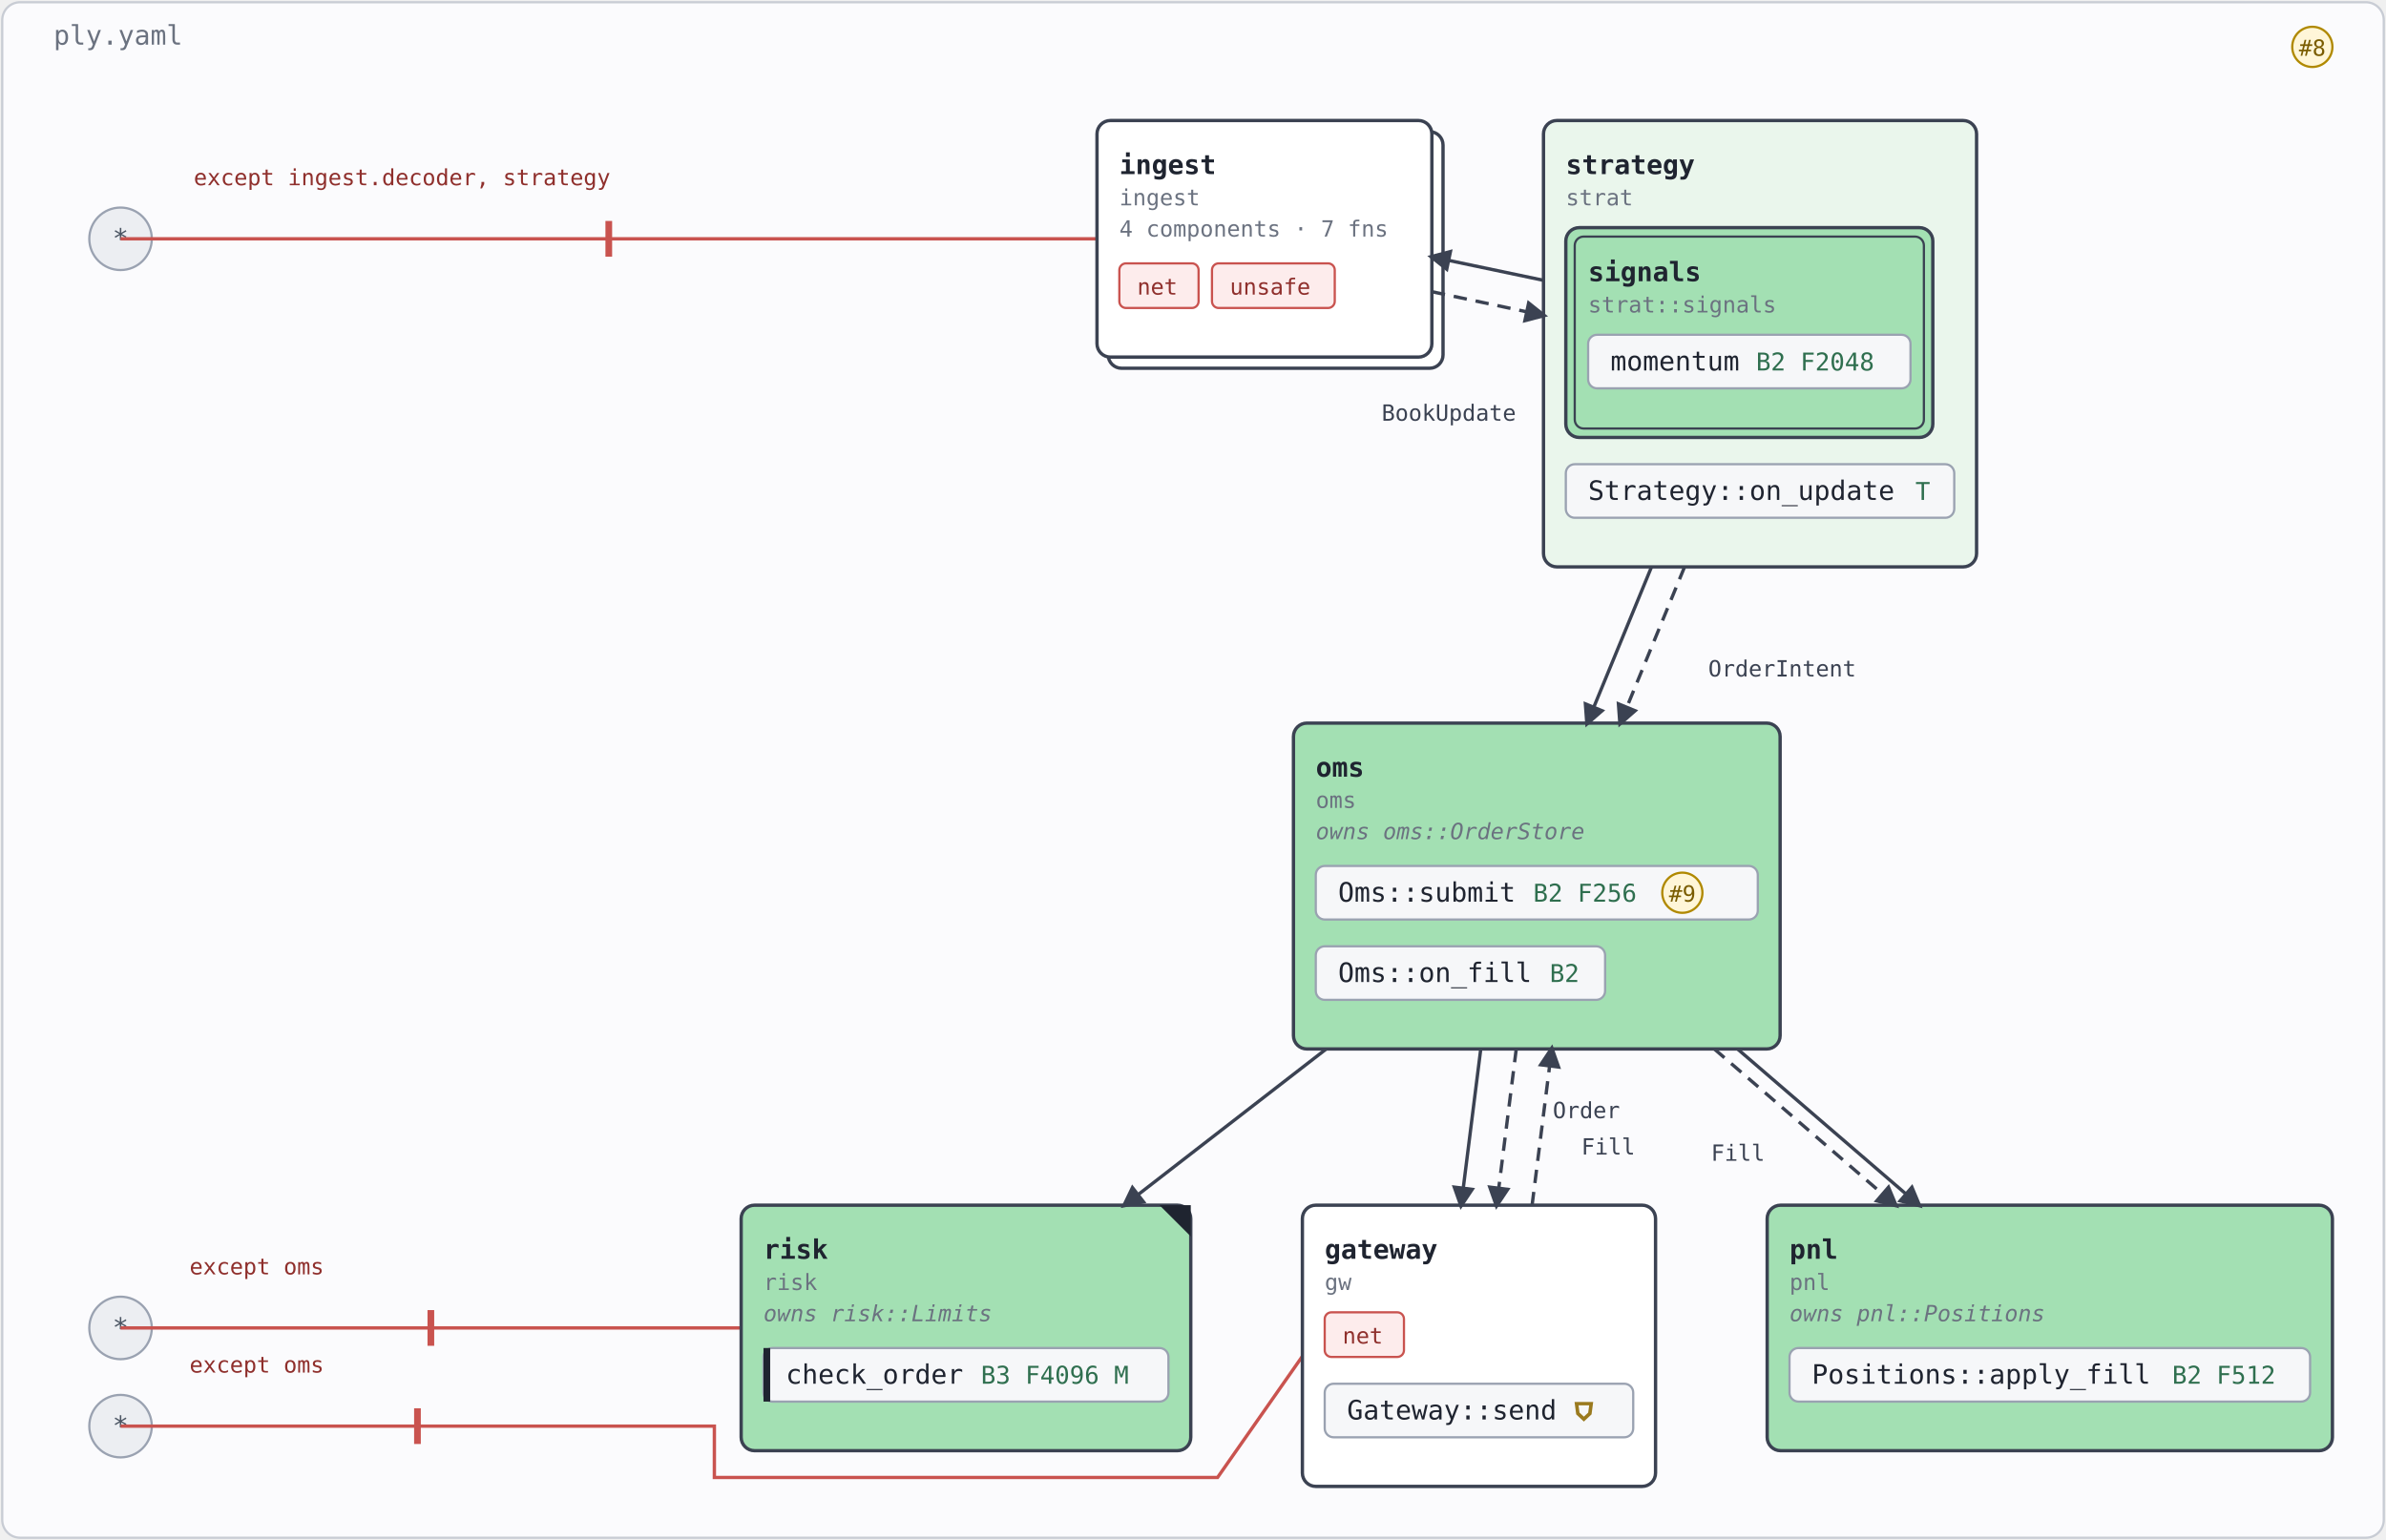
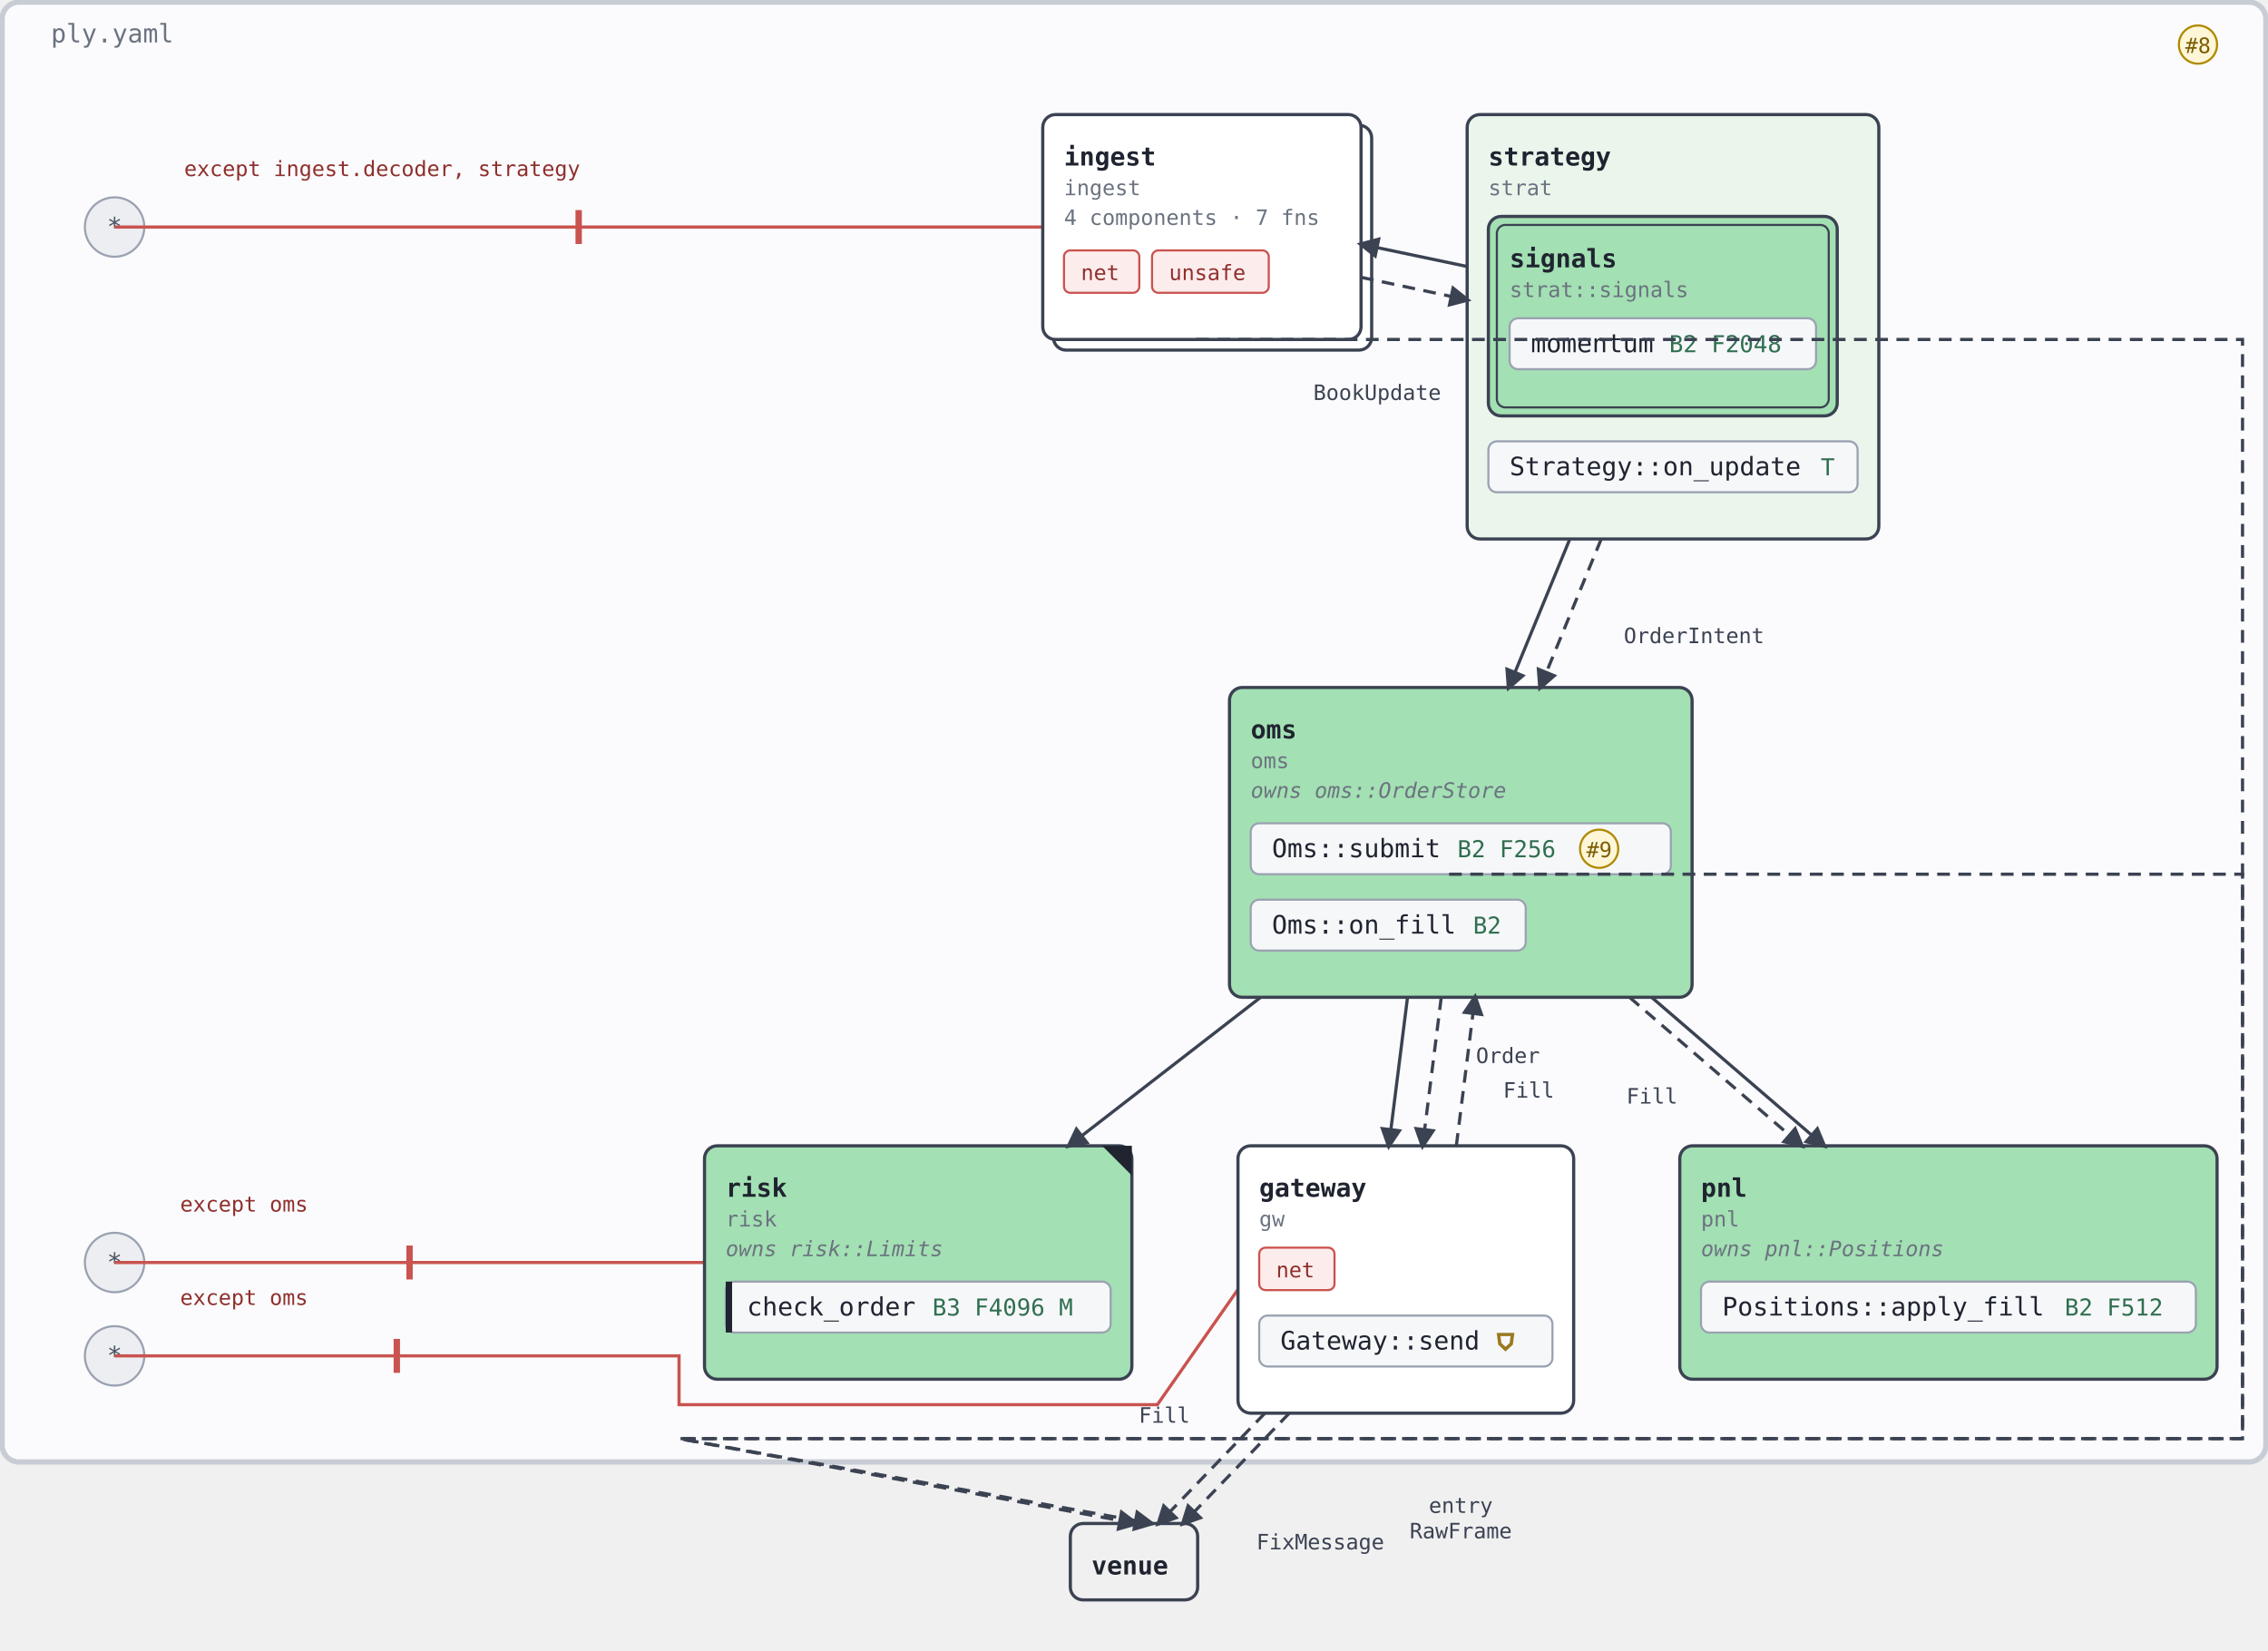
- <svg xmlns="http://www.w3.org/2000/svg" width="1068.8" height="690.0" viewBox="0 0 1068.8 690.0" font-family="monospace" font-size="12">
-   <style>.workspace-frame{fill:#fbfbfd;stroke:#c8ccd4}.workspace-title{fill:#6b7280}.component-box{stroke:#3b4252;stroke-width:1.5}.hollow-box{stroke-dasharray:6 4}.collapsed-stack{stroke:#3b4252;stroke-width:1.5}.pure-seal{fill:none;stroke:#3b4252}.strict-notch{fill:#1f2430}.component-name{fill:#1f2430;font-weight:bold}.component-anchor{fill:#6b7280;font-size:10px}.component-owns{fill:#6b7280;font-size:10px;font-style:italic}.ceiling-unclaimed{fill:#fff}.ceiling-tested{fill:#eaf6ec}.ceiling-fuzzed{fill:#cdeed3}.ceiling-bounded{fill:#a3e0b3}.ceiling-proved{fill:#78d194}.contract-mark{fill:#1f2430}.cap-badge rect{fill:#fdecec;stroke:#c9534f}.cap-badge text{fill:#8f2f2c;font-size:10px}.profile-tag rect{fill:#eef2fb;stroke:#5570a8}.profile-tag text{fill:#334b78;font-size:10px}.fn-chip-box{fill:#f6f7f9;stroke:#9aa2b1}.fn-chip-box-synth{fill:#ecdff5;stroke:#9aa2b1}.fn-name{fill:#1f2430}.fn-checks{fill:#2f6f4f;font-size:11px}.fn-check-with{fill:#6b7280;font-size:10px}.fn-examples{fill:#6b7280;font-size:10px}.fn-shield{fill:none;stroke:#9a7a1f;font-size:13px}.unresolved-pin circle,.registry-pin circle{fill:#fff6d8;stroke:#b08900}.pin-label{fill:#7a5c00;font-size:10px;text-anchor:middle}.edge-line{fill:none;stroke:#3b4252;stroke-width:1.5}.edge-label{fill:#3b4252;font-size:10px;text-anchor:middle}.deny-line{fill:none;stroke:#c9534f;stroke-width:1.5}.deny-bar{stroke:#c9534f;stroke-width:3}.deny-except{fill:#8f2f2c;font-size:10px;text-anchor:middle}.any-node circle{fill:#eceef2;stroke:#9aa2b1}.any-label{fill:#4b5563;text-anchor:middle}#arrow path{fill:#3b4252}</style>
+ <svg xmlns="http://www.w3.org/2000/svg" width="1068.8" height="778.0" viewBox="0 0 1068.8 778.0" font-family="monospace" font-size="12">
+   <style>.workspace-frame{fill:#fbfbfd;stroke:#c8ccd4;stroke-width:2.5}.workspace-title{fill:#6b7280}.component-box{stroke:#3b4252;stroke-width:1.5}.hollow-box{stroke-dasharray:6 4}.collapsed-stack{stroke:#3b4252;stroke-width:1.5}.pure-seal{fill:none;stroke:#3b4252}.strict-notch{fill:#1f2430}.component-name{fill:#1f2430;font-weight:bold}.component-anchor{fill:#6b7280;font-size:10px}.component-owns{fill:#6b7280;font-size:10px;font-style:italic}.ceiling-unclaimed{fill:#fff}.ceiling-tested{fill:#eaf6ec}.ceiling-fuzzed{fill:#cdeed3}.ceiling-bounded{fill:#a3e0b3}.ceiling-proved{fill:#78d194}.contract-mark{fill:#1f2430}.cap-badge rect{fill:#fdecec;stroke:#c9534f}.cap-badge text{fill:#8f2f2c;font-size:10px}.profile-tag rect{fill:#eef2fb;stroke:#5570a8}.profile-tag text{fill:#334b78;font-size:10px}.fn-chip-box{fill:#f6f7f9;stroke:#9aa2b1}.fn-chip-box-synth{fill:#ecdff5;stroke:#9aa2b1}.fn-name{fill:#1f2430}.fn-checks{fill:#2f6f4f;font-size:11px}.fn-check-with{fill:#6b7280;font-size:10px}.fn-examples{fill:#6b7280;font-size:10px}.fn-shield{fill:none;stroke:#9a7a1f;font-size:13px}.unresolved-pin circle,.registry-pin circle{fill:#fff6d8;stroke:#b08900}.pin-label{fill:#7a5c00;font-size:10px;text-anchor:middle}.edge-line{fill:none;stroke:#3b4252;stroke-width:1.5}.edge-label{fill:#3b4252;font-size:10px;text-anchor:middle}.deny-line{fill:none;stroke:#c9534f;stroke-width:1.5}.deny-bar{stroke:#c9534f;stroke-width:3}.deny-except{fill:#8f2f2c;font-size:10px;text-anchor:middle}.any-node circle{fill:#eceef2;stroke:#9aa2b1}.any-label{fill:#4b5563;text-anchor:middle}.external-box{fill:none;stroke:#3b4252;stroke-width:1.5}#arrow path{fill:#3b4252}</style>
  <defs>
    <marker id="arrow" viewBox="0 0 10 10" refX="8" refY="5" markerWidth="7" markerHeight="7" orient="auto-start-reverse">
      <path d="M 0 0 L 10 5 L 0 10 z" />
    </marker>
  </defs>
  <rect class="workspace-frame" x="1" y="1" width="1066.8" height="688.0" rx="8" />
  <text class="workspace-title" x="24.0" y="20">ply.yaml</text>
  <g class="any-node">
    <circle cx="54.0" cy="107.0" r="14.0" />
    <text class="any-label" x="54.0" y="111.0">*</text>
  </g>
  <g class="deny-rule">
    <path class="deny-line" d="M 54.0 107.0 L 491.4 107.0" />
    <line class="deny-bar" x1="272.7" y1="99.0" x2="272.7" y2="115.0" />
    <text class="deny-except" x="180.1" y="83.0">except ingest.decoder, strategy</text>
  </g>
  <g class="any-node">
    <circle cx="54.0" cy="595.0" r="14.0" />
    <text class="any-label" x="54.0" y="599.0">*</text>
  </g>
  <g class="deny-rule">
    <path class="deny-line" d="M 54.0 595.0 L 332.0 595.0" />
    <line class="deny-bar" x1="193.0" y1="587.0" x2="193.0" y2="603.0" />
    <text class="deny-except" x="115.0" y="571.0">except oms</text>
  </g>
  <g class="any-node">
    <circle cx="54.0" cy="639.0" r="14.0" />
    <text class="any-label" x="54.0" y="643.0">*</text>
  </g>
  <g class="deny-rule">
    <path class="deny-line" d="M 54.0 639.0 L 320.0 639.0 L 320.0 662.0 L 545.4 662.0 L 583.4 607.7" />
    <line class="deny-bar" x1="187.0" y1="631.0" x2="187.0" y2="647.0" />
    <text class="deny-except" x="115.0" y="615.0">except oms</text>
  </g>
  <g class="registry-pin">
    <circle cx="1035.8" cy="21.0" r="9.0" />
    <text class="pin-label" x="1035.8" y="25.0">#8</text>
  </g>
  <g transform="translate(491.4,54.0)">
    <g class="component" data-name="ingest">
      <rect class="collapsed-stack ceiling-unclaimed" x="5.0" y="5.0" width="150.0" height="106.0" rx="6" />
      <rect class="component-box ceiling-unclaimed" x="0" y="0" width="150.0" height="106.0" rx="6" />
      <text class="component-name" x="10.0" y="24.0">ingest</text>
      <text class="component-anchor" x="10.0" y="38.0">ingest</text>
      <text class="component-anchor" x="10.0" y="52.0">4 components · 7 fns</text>
      <g class="cap-badge">
        <rect x="10.0" y="64.0" width="35.5" height="20.0" rx="3" />
        <text x="18.0" y="78.0">net</text>
      </g>
      <g class="cap-badge">
        <rect x="51.5" y="64.0" width="55.0" height="20.0" rx="3" />
        <text x="59.5" y="78.0">unsafe</text>
      </g>
    </g>
  </g>
  <g transform="translate(691.4,54.0)">
    <g class="component" data-name="strategy">
      <rect class="component-box ceiling-tested" x="0" y="0" width="194.0" height="200.0" rx="6" />
      <text class="component-name" x="10.0" y="24.0">strategy</text>
      <text class="component-anchor" x="10.0" y="38.0">strat</text>
      <g transform="translate(10.0,48.0)">
        <g class="component" data-name="signals">
          <rect class="component-box ceiling-bounded" x="0" y="0" width="164.4" height="94.0" rx="6" />
          <rect class="pure-seal" x="4" y="4" width="156.4" height="86.0" rx="4" />
          <text class="component-name" x="10.0" y="24.0">signals</text>
          <text class="component-anchor" x="10.0" y="38.0">strat::signals</text>
          <g transform="translate(10.0,48.0)">
            <g class="fn-chip" data-fn="momentum">
              <rect class="fn-chip-box" x="0" y="0" width="144.4" height="24.0" rx="4" />
              <text class="fn-name" x="10.0" y="16.0">momentum</text>
              <text class="fn-checks" x="75.2" y="16.0">B2 F2048</text>
            </g>
          </g>
        </g>
      </g>
      <g transform="translate(10.0,154.0)">
        <g class="fn-chip" data-fn="Strategy::on_update">
          <rect class="fn-chip-box" x="0" y="0" width="174.0" height="24.0" rx="4" />
          <text class="fn-name" x="10.0" y="16.0">Strategy::on_update</text>
          <text class="fn-checks" x="156.6" y="16.0">T</text>
        </g>
      </g>
    </g>
  </g>
  <g transform="translate(332.0,540.0)">
    <g class="component" data-name="risk">
      <rect class="component-box ceiling-bounded" x="0" y="0" width="201.4" height="110.0" rx="6" />
      <path class="strict-notch" d="M 187.4 0 L 201.4 0 L 201.4 14.0 Z" />
      <text class="component-name" x="10.0" y="24.0">risk</text>
      <text class="component-anchor" x="10.0" y="38.0">risk</text>
      <text class="component-owns" x="10.0" y="52.0">owns risk::Limits</text>
      <g transform="translate(10.0,64.0)">
        <g class="fn-chip" data-fn="check_order">
          <rect class="fn-chip-box" x="0" y="0" width="181.4" height="24.0" rx="4" />
          <rect class="contract-mark" x="0" y="0" width="3.0" height="24.0" />
          <text class="fn-name" x="10.0" y="16.0">check_order</text>
          <text class="fn-checks" x="97.4" y="16.0">B3 F4096 M</text>
        </g>
      </g>
    </g>
  </g>
  <g transform="translate(579.4,324.0)">
    <g class="component" data-name="oms">
      <rect class="component-box ceiling-bounded" x="0" y="0" width="218.0" height="146.0" rx="6" />
      <text class="component-name" x="10.0" y="24.0">oms</text>
      <text class="component-anchor" x="10.0" y="38.0">oms</text>
      <text class="component-owns" x="10.0" y="52.0">owns oms::OrderStore</text>
      <g transform="translate(10.0,64.0)">
        <g class="fn-chip" data-fn="Oms::submit">
          <rect class="fn-chip-box" x="0" y="0" width="198.0" height="24.0" rx="4" />
          <text class="fn-name" x="10.0" y="16.0">Oms::submit</text>
          <text class="fn-checks" x="97.4" y="16.0">B2 F256</text>
          <g class="unresolved-pin">
            <circle cx="164.2" cy="12.0" r="9.0" />
            <text class="pin-label" x="164.2" y="16.0">#9</text>
          </g>
        </g>
      </g>
      <g transform="translate(10.0,100.0)">
        <g class="fn-chip" data-fn="Oms::on_fill">
          <rect class="fn-chip-box" x="0" y="0" width="129.6" height="24.0" rx="4" />
          <text class="fn-name" x="10.0" y="16.0">Oms::on_fill</text>
          <text class="fn-checks" x="104.8" y="16.0">B2</text>
        </g>
      </g>
    </g>
  </g>
  <g transform="translate(583.4,540.0)">
    <g class="component" data-name="gateway">
      <rect class="component-box ceiling-unclaimed" x="0" y="0" width="158.2" height="126.0" rx="6" />
      <text class="component-name" x="10.0" y="24.0">gateway</text>
      <text class="component-anchor" x="10.0" y="38.0">gw</text>
      <g class="cap-badge">
        <rect x="10.0" y="48.0" width="35.5" height="20.0" rx="3" />
        <text x="18.0" y="62.0">net</text>
      </g>
      <g transform="translate(10.0,80.0)">
        <g class="fn-chip" data-fn="Gateway::send">
          <rect class="fn-chip-box" x="0" y="0" width="138.2" height="24.0" rx="4" />
          <text class="fn-name" x="10.0" y="16.0">Gateway::send</text>
          <g class="fn-shield">
            <text x="112.2" y="16.0">⛉</text>
          </g>
        </g>
      </g>
    </g>
  </g>
  <g transform="translate(791.6,540.0)">
    <g class="component" data-name="pnl">
      <rect class="component-box ceiling-bounded" x="0" y="0" width="253.2" height="110.0" rx="6" />
      <text class="component-name" x="10.0" y="24.0">pnl</text>
      <text class="component-anchor" x="10.0" y="38.0">pnl</text>
      <text class="component-owns" x="10.0" y="52.0">owns pnl::Positions</text>
      <g transform="translate(10.0,64.0)">
        <g class="fn-chip" data-fn="Positions::apply_fill">
          <rect class="fn-chip-box" x="0" y="0" width="233.2" height="24.0" rx="4" />
          <text class="fn-name" x="10.0" y="16.0">Positions::apply_fill</text>
          <text class="fn-checks" x="171.4" y="16.0">B2 F512</text>
        </g>
      </g>
    </g>
  </g>
  <g class="edge-call">
    <path class="edge-line" d="M 691.4 125.6 L 641.4 115.1" marker-end="url(#arrow)" />
  </g>
  <g class="edge-call">
    <path class="edge-line" d="M 739.8 254.0 L 711.0 324.0" marker-end="url(#arrow)" />
  </g>
  <g class="edge-call">
    <path class="edge-line" d="M 594.1 470.0 L 503.7 540.0" marker-end="url(#arrow)" />
  </g>
  <g class="edge-call">
    <path class="edge-line" d="M 663.3 470.0 L 654.5 540.0" marker-end="url(#arrow)" />
  </g>
  <g class="edge-call">
    <path class="edge-line" d="M 778.3 470.0 L 859.6 540.0" marker-end="url(#arrow)" />
  </g>
  <g class="edge-flow">
    <path class="edge-line" stroke-dasharray="6 4" d="M 641.4 130.7 L 691.4 141.3" marker-end="url(#arrow)" />
    <text class="edge-label" x="649.0" y="188.5">BookUpdate</text>
  </g>
  <g class="edge-flow">
    <path class="edge-line" stroke-dasharray="6 4" d="M 754.6 254.0 L 725.8 324.0" marker-end="url(#arrow)" />
    <text class="edge-label" x="798.3" y="303.1">OrderIntent</text>
  </g>
  <g class="edge-flow">
    <path class="edge-line" stroke-dasharray="6 4" d="M 679.2 470.0 L 670.4 540.0" marker-end="url(#arrow)" />
    <text class="edge-label" x="710.6" y="501.0">Order</text>
  </g>
  <g class="edge-flow">
    <path class="edge-line" stroke-dasharray="6 4" d="M 686.3 540.0 L 695.1 470.0" marker-end="url(#arrow)" />
    <text class="edge-label" x="720.4" y="517.3">Fill</text>
  </g>
  <g class="edge-flow">
    <path class="edge-line" stroke-dasharray="6 4" d="M 767.9 470.0 L 849.1 540.0" marker-end="url(#arrow)" />
    <text class="edge-label" x="778.5" y="520.1">Fill</text>
  </g>
+   <g class="edge-flow">
+     <path class="edge-line" stroke-dasharray="6 4" d="M 607.6 666.0 L 557.5 718.0" marker-end="url(#arrow)" />
+     <text class="edge-label" x="622.2" y="730.2">FixMessage</text>
+   </g>
+   <g class="edge-flow">
+     <path class="edge-line" stroke-dasharray="6 4" d="M 596.1 666.0 L 546.0 718.0" marker-end="url(#arrow)" />
+     <text class="edge-label" x="548.7" y="670.5">Fill</text>
+   </g>
+   <g class="edge-flow">
+     <path class="edge-line" stroke-dasharray="6 4" d="M 563.7 160.0 L 1056.8 160.0 L 1056.8 678.0 L 320.0 678.0 L 535.3 718.0" marker-end="url(#arrow)" />
+     <text class="edge-label" x="688.4" y="725.0">RawFrame</text>
+   </g>
+   <g class="edge-entry">
+     <path class="edge-line" stroke-dasharray="6 4" d="M 682.9 412.0 L 1056.8 412.0 L 1056.8 678.0 L 320.0 678.0 L 542.7 718.0" marker-end="url(#arrow)" />
+     <text class="edge-label" x="688.4" y="713.0">entry</text>
+   </g>
+   <g transform="translate(504.4,718.0)">
+     <g class="external" data-name="venue">
+       <rect class="external-box" x="0" y="0" width="60.0" height="36.0" rx="6" />
+       <text class="component-name" x="10.0" y="24.0">venue</text>
+     </g>
+   </g>
</svg>
